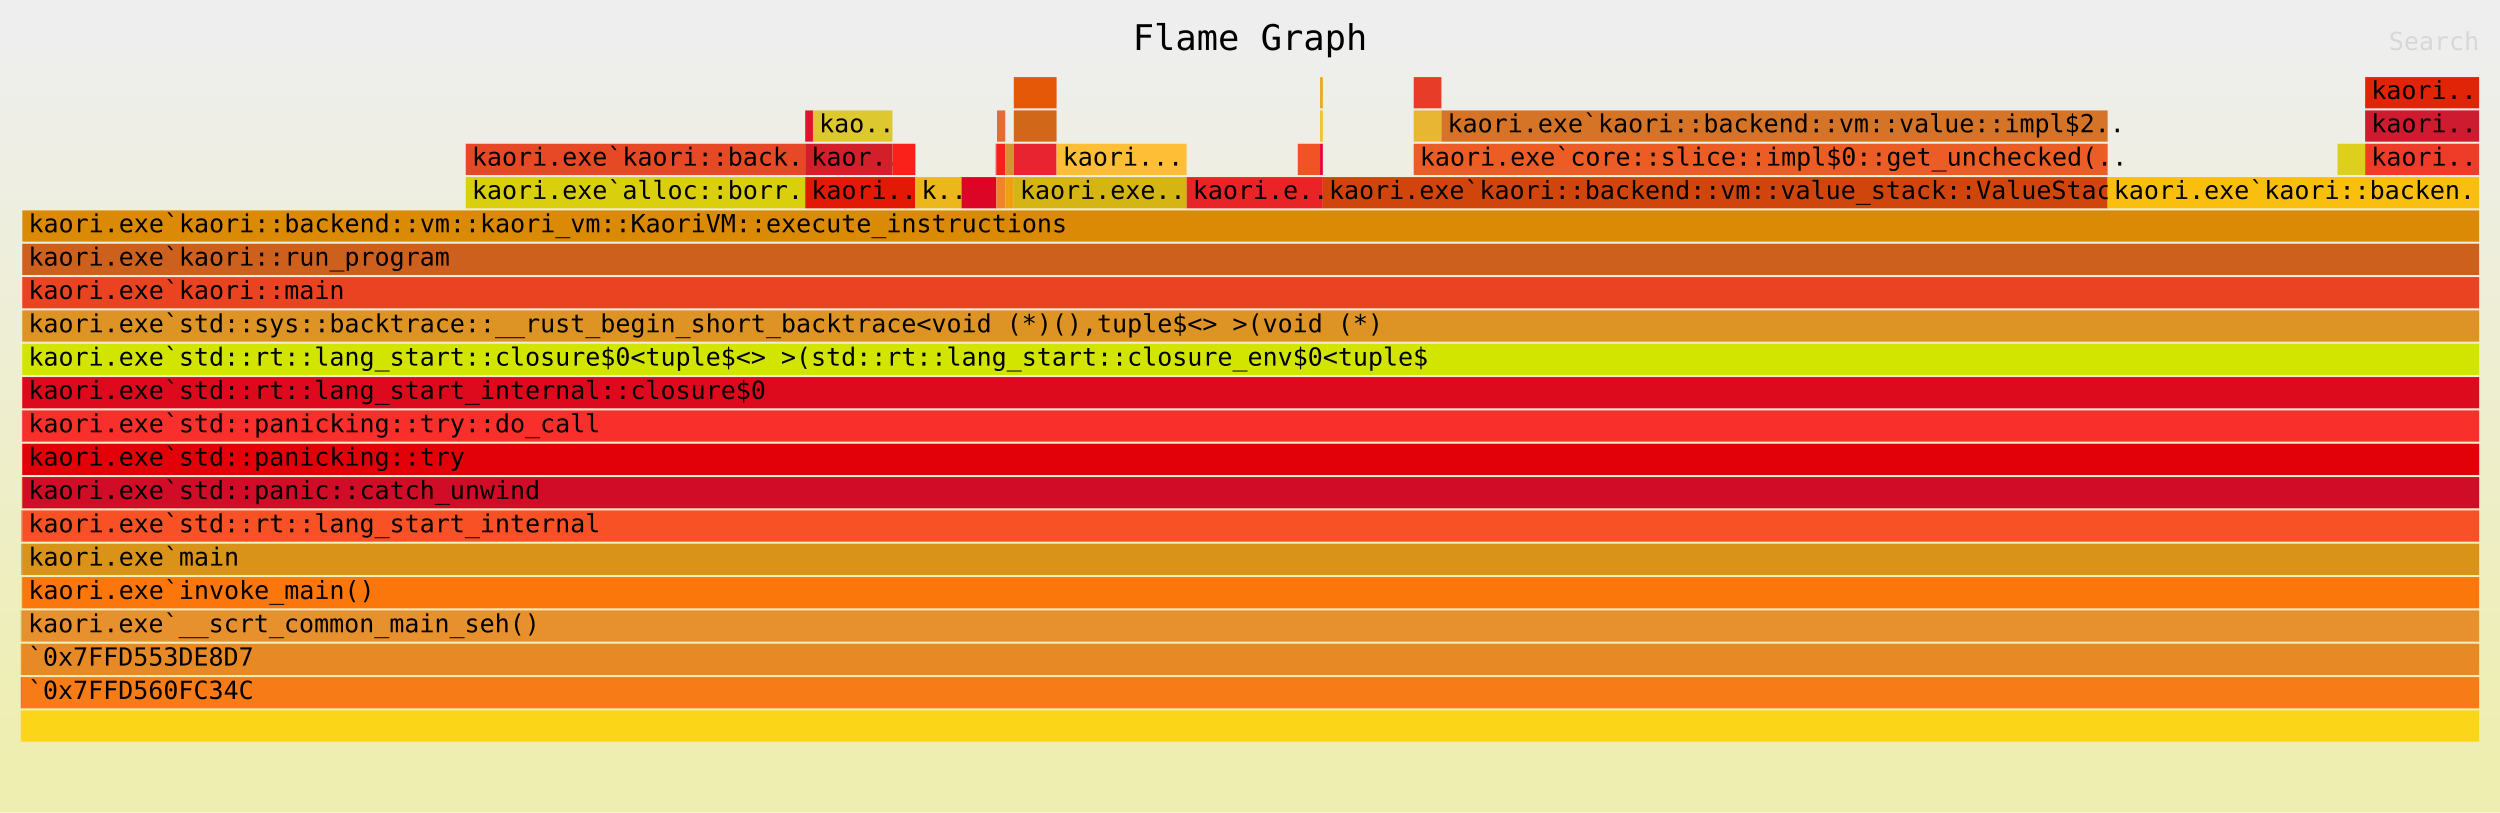
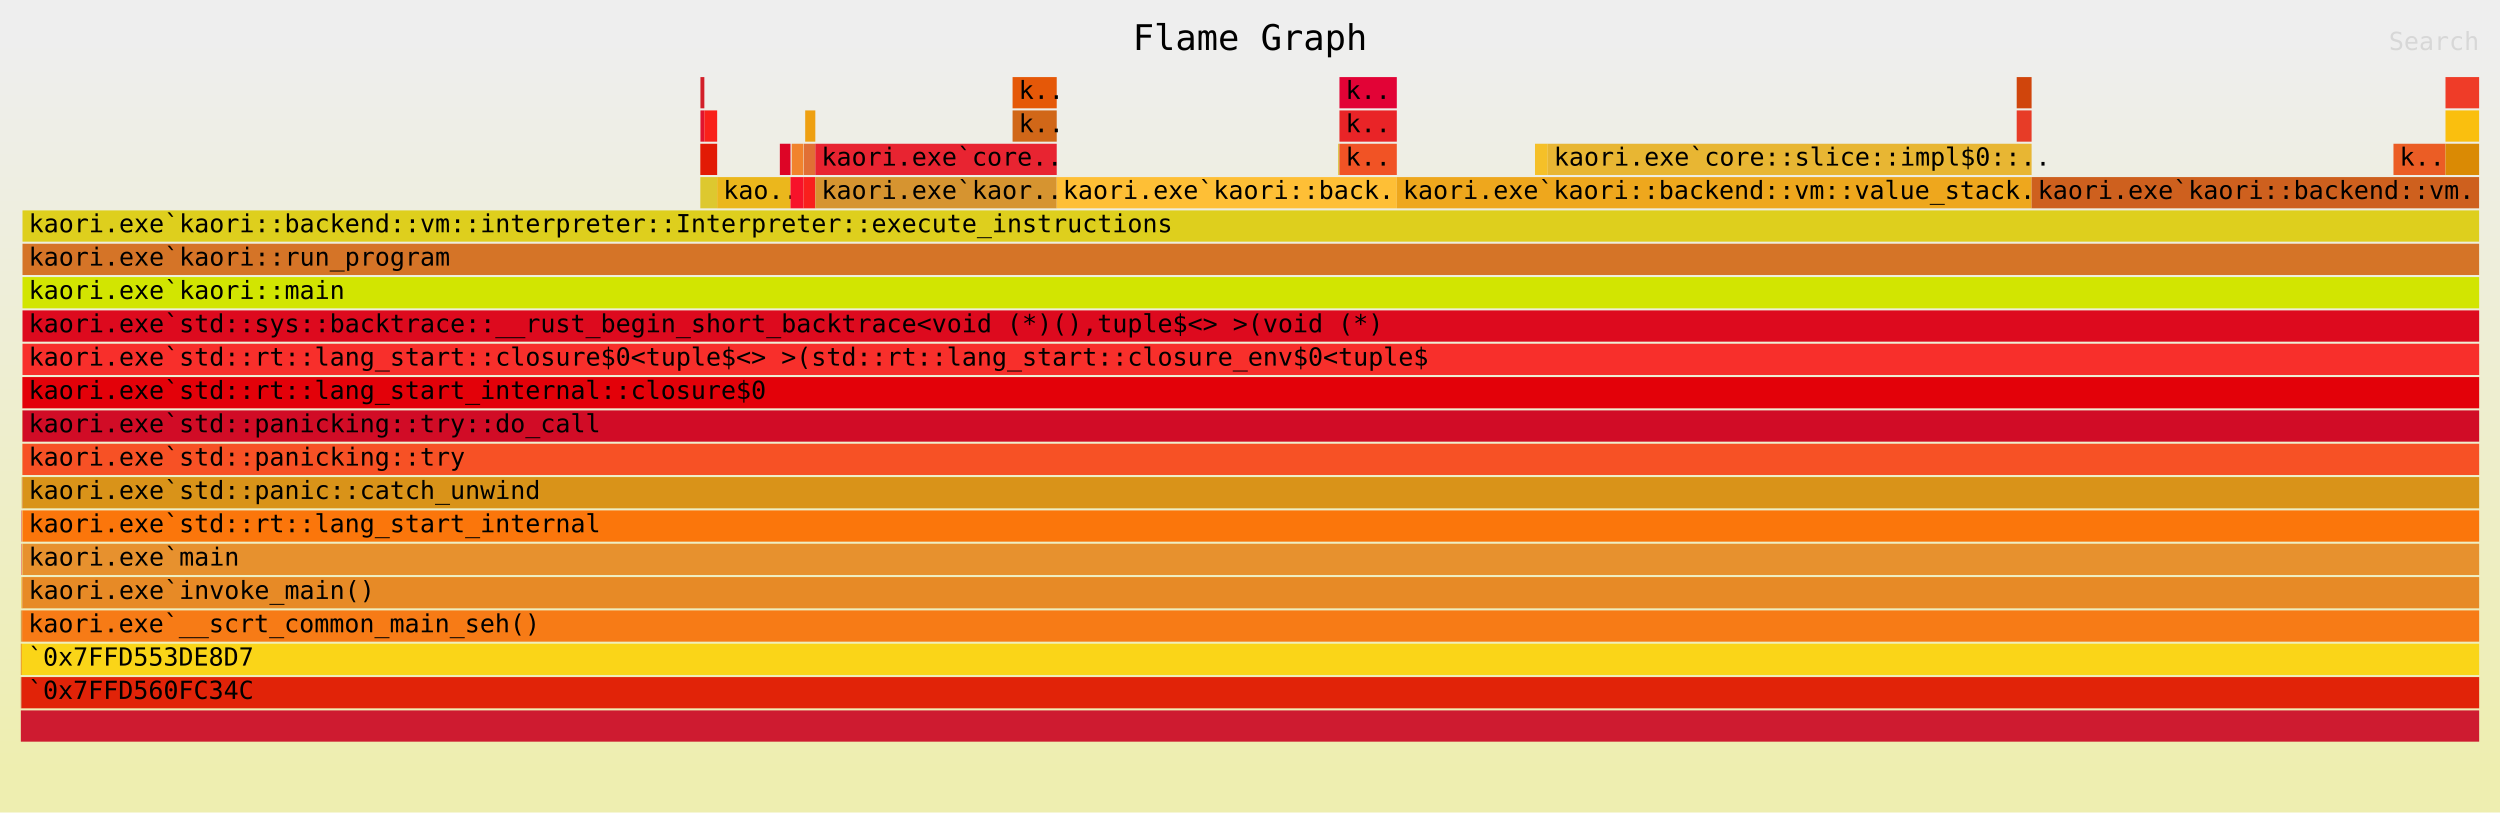
<svg xmlns="http://www.w3.org/2000/svg" xmlns:ns1="http://github.com/jonhoo/inferno" version="1.1" width="1200" height="390" viewBox="0 0 1200 390">
  <defs>
    <linearGradient id="background" y1="0" y2="1" x1="0" x2="0">
      <stop stop-color="#eeeeee" offset="5%" />
      <stop stop-color="#eeeeb0" offset="95%" />
    </linearGradient>
  </defs>
  <style type="text/css">
text { font-family:monospace; font-size:12px }
#title { text-anchor:middle; font-size:17px; }
#matched { text-anchor:end; }
#search { text-anchor:end; opacity:0.1; cursor:pointer; }
#search:hover, #search.show { opacity:1; }
#subtitle { text-anchor:middle; font-color:rgb(160,160,160); }
#unzoom { cursor:pointer; }
#frames &gt; *:hover { stroke:black; stroke-width:0.5; cursor:pointer; }
.hide { display:none; }
.parent { opacity:0.5; }
</style>
  <rect x="0" y="0" width="100%" height="390" fill="url(#background)" />
  <text id="title" fill="rgb(0,0,0)" x="50%" y="24.00">Flame Graph</text>
  <text id="details" fill="rgb(0,0,0)" x="10" y="373.00"> </text>
  <text id="unzoom" class="hide" fill="rgb(0,0,0)" x="10" y="24.00">Reset Zoom</text>
  <text id="search" fill="rgb(0,0,0)" x="1190" y="24.00">Search</text>
  <text id="matched" fill="rgb(0,0,0)" x="1190" y="373.00"> </text>
-   <svg id="frames" x="10" width="1180" total_samples="56085">
-     <g>
-       <rect x="0.009%" y="261" width="0.013%" height="15" fill="rgb(227,0,7)" ns1:x="5" ns1:w="7" />
-       <text x="0.259%" y="271.50" />
-     </g>
-     <g>
-       <rect x="0.009%" y="245" width="0.013%" height="15" fill="rgb(217,0,24)" ns1:x="5" ns1:w="7" />
-       <text x="0.259%" y="255.50" />
-     </g>
-     <g>
-       <rect x="0.009%" y="229" width="0.013%" height="15" fill="rgb(221,193,54)" ns1:x="5" ns1:w="7" />
-       <text x="0.259%" y="239.50" />
-     </g>
-     <g>
-       <rect x="0.009%" y="277" width="0.016%" height="15" fill="rgb(248,212,6)" ns1:x="5" ns1:w="9" />
-       <text x="0.259%" y="287.50" />
-     </g>
-     <g>
-       <rect x="0%" y="325" width="0.036%" height="15" fill="rgb(208,68,35)" ns1:x="0" ns1:w="20" />
+   <svg id="frames" x="10" width="1180" total_samples="45387">
+     <g>
+       <rect x="0.011%" y="261" width="0.015%" height="15" fill="rgb(227,0,7)" ns1:x="5" ns1:w="7" />
+       <text x="0.261%" y="271.50" />
+     </g>
+     <g>
+       <rect x="0.011%" y="245" width="0.015%" height="15" fill="rgb(217,0,24)" ns1:x="5" ns1:w="7" />
+       <text x="0.261%" y="255.50" />
+     </g>
+     <g>
+       <rect x="0.011%" y="229" width="0.015%" height="15" fill="rgb(221,193,54)" ns1:x="5" ns1:w="7" />
+       <text x="0.261%" y="239.50" />
+     </g>
+     <g>
+       <rect x="0.011%" y="277" width="0.018%" height="15" fill="rgb(248,212,6)" ns1:x="5" ns1:w="8" />
+       <text x="0.261%" y="287.50" />
+     </g>
+     <g>
+       <rect x="0%" y="325" width="0.037%" height="15" fill="rgb(208,68,35)" ns1:x="0" ns1:w="17" />
      <text x="0.25%" y="335.50" />
    </g>
    <g>
-       <rect x="0%" y="309" width="0.036%" height="15" fill="rgb(232,128,0)" ns1:x="0" ns1:w="20" />
+       <rect x="0%" y="309" width="0.037%" height="15" fill="rgb(232,128,0)" ns1:x="0" ns1:w="17" />
      <text x="0.25%" y="319.50" />
    </g>
    <g>
-       <rect x="0%" y="293" width="0.036%" height="15" fill="rgb(207,160,47)" ns1:x="0" ns1:w="20" />
+       <rect x="0%" y="293" width="0.037%" height="15" fill="rgb(207,160,47)" ns1:x="0" ns1:w="17" />
      <text x="0.25%" y="303.50" />
    </g>
    <g>
-       <rect x="0.045%" y="277" width="0.011%" height="15" fill="rgb(228,23,34)" ns1:x="25" ns1:w="6" />
-       <text x="0.295%" y="287.50" />
-     </g>
-     <g>
-       <rect x="0.045%" y="261" width="0.011%" height="15" fill="rgb(218,30,26)" ns1:x="25" ns1:w="6" />
-       <text x="0.295%" y="271.50" />
-     </g>
-     <g>
-       <rect x="0.045%" y="245" width="0.011%" height="15" fill="rgb(220,122,19)" ns1:x="25" ns1:w="6" />
-       <text x="0.295%" y="255.50" />
-     </g>
-     <g>
-       <rect x="0.045%" y="229" width="0.011%" height="15" fill="rgb(250,228,42)" ns1:x="25" ns1:w="6" />
-       <text x="0.295%" y="239.50" />
-     </g>
-     <g>
-       <rect x="0.045%" y="213" width="0.011%" height="15" fill="rgb(240,193,28)" ns1:x="25" ns1:w="6" />
-       <text x="0.295%" y="223.50" />
-     </g>
-     <g>
-       <rect x="0.045%" y="197" width="0.011%" height="15" fill="rgb(216,20,37)" ns1:x="25" ns1:w="6" />
-       <text x="0.295%" y="207.50" />
-     </g>
-     <g>
-       <rect x="0.045%" y="181" width="0.011%" height="15" fill="rgb(206,188,39)" ns1:x="25" ns1:w="6" />
-       <text x="0.295%" y="191.50" />
-     </g>
-     <g>
-       <rect x="18.098%" y="85" width="13.809%" height="15" fill="rgb(217,207,13)" ns1:x="10150" ns1:w="7745" />
-       <text x="18.348%" y="95.50">kaori.exe`alloc::borr..</text>
-     </g>
-     <g>
-       <rect x="18.098%" y="69" width="13.809%" height="15" fill="rgb(231,73,38)" ns1:x="10150" ns1:w="7745" />
-       <text x="18.348%" y="79.50">kaori.exe`kaori::back..</text>
-     </g>
-     <g>
-       <rect x="31.907%" y="53" width="0.316%" height="15" fill="rgb(225,20,46)" ns1:x="17895" ns1:w="177" />
-       <text x="32.157%" y="63.50" />
-     </g>
-     <g>
-       <rect x="31.907%" y="69" width="3.552%" height="15" fill="rgb(210,31,41)" ns1:x="17895" ns1:w="1992" />
-       <text x="32.157%" y="79.50">kaor..</text>
-     </g>
-     <g>
-       <rect x="32.222%" y="53" width="3.236%" height="15" fill="rgb(221,200,47)" ns1:x="18072" ns1:w="1815" />
-       <text x="32.472%" y="63.50">kao..</text>
-     </g>
-     <g>
-       <rect x="31.907%" y="85" width="4.481%" height="15" fill="rgb(226,26,5)" ns1:x="17895" ns1:w="2513" />
-       <text x="32.157%" y="95.50">kaori..</text>
-     </g>
-     <g>
-       <rect x="35.459%" y="69" width="0.929%" height="15" fill="rgb(249,33,26)" ns1:x="19887" ns1:w="521" />
-       <text x="35.709%" y="79.50" />
-     </g>
-     <g>
-       <rect x="36.388%" y="85" width="1.877%" height="15" fill="rgb(235,183,28)" ns1:x="20408" ns1:w="1053" />
-       <text x="36.638%" y="95.50">k..</text>
-     </g>
-     <g>
-       <rect x="38.265%" y="85" width="1.417%" height="15" fill="rgb(221,5,38)" ns1:x="21461" ns1:w="795" />
-       <text x="38.515%" y="95.50" />
-     </g>
-     <g>
-       <rect x="39.656%" y="69" width="0.027%" height="15" fill="rgb(247,18,42)" ns1:x="22241" ns1:w="15" />
-       <text x="39.906%" y="79.50" />
-     </g>
-     <g>
-       <rect x="39.683%" y="85" width="0.36%" height="15" fill="rgb(241,131,45)" ns1:x="22256" ns1:w="202" />
-       <text x="39.933%" y="95.50" />
-     </g>
-     <g>
-       <rect x="39.683%" y="69" width="0.36%" height="15" fill="rgb(249,31,29)" ns1:x="22256" ns1:w="202" />
-       <text x="39.933%" y="79.50" />
-     </g>
-     <g>
-       <rect x="39.708%" y="53" width="0.335%" height="15" fill="rgb(225,111,53)" ns1:x="22270" ns1:w="188" />
-       <text x="39.958%" y="63.50" />
-     </g>
-     <g>
-       <rect x="40.043%" y="85" width="0.349%" height="15" fill="rgb(238,160,17)" ns1:x="22458" ns1:w="196" />
-       <text x="40.293%" y="95.50" />
-     </g>
-     <g>
-       <rect x="40.043%" y="69" width="0.349%" height="15" fill="rgb(214,148,48)" ns1:x="22458" ns1:w="196" />
-       <text x="40.293%" y="79.50" />
-     </g>
-     <g>
-       <rect x="40.392%" y="69" width="1.74%" height="15" fill="rgb(232,36,49)" ns1:x="22654" ns1:w="976" />
-       <text x="40.642%" y="79.50" />
-     </g>
-     <g>
-       <rect x="40.392%" y="53" width="1.74%" height="15" fill="rgb(209,103,24)" ns1:x="22654" ns1:w="976" />
-       <text x="40.642%" y="63.50" />
-     </g>
-     <g>
-       <rect x="40.392%" y="37" width="1.74%" height="15" fill="rgb(229,88,8)" ns1:x="22654" ns1:w="976" />
-       <text x="40.642%" y="47.50" />
-     </g>
-     <g>
-       <rect x="40.392%" y="85" width="7.03%" height="15" fill="rgb(213,181,19)" ns1:x="22654" ns1:w="3943" />
-       <text x="40.642%" y="95.50">kaori.exe..</text>
-     </g>
-     <g>
-       <rect x="42.133%" y="69" width="5.29%" height="15" fill="rgb(254,191,54)" ns1:x="23630" ns1:w="2967" />
-       <text x="42.383%" y="79.50">kaori...</text>
-     </g>
-     <g>
-       <rect x="51.943%" y="69" width="0.908%" height="15" fill="rgb(241,83,37)" ns1:x="29132" ns1:w="509" />
-       <text x="52.193%" y="79.50" />
-     </g>
-     <g>
-       <rect x="47.423%" y="85" width="5.54%" height="15" fill="rgb(233,36,39)" ns1:x="26597" ns1:w="3107" />
-       <text x="47.673%" y="95.50">kaori.e..</text>
-     </g>
-     <g>
-       <rect x="52.85%" y="69" width="0.112%" height="15" fill="rgb(226,3,54)" ns1:x="29641" ns1:w="63" />
-       <text x="53.1%" y="79.50" />
-     </g>
-     <g>
-       <rect x="52.85%" y="53" width="0.112%" height="15" fill="rgb(245,192,40)" ns1:x="29641" ns1:w="63" />
-       <text x="53.1%" y="63.50" />
-     </g>
-     <g>
-       <rect x="52.85%" y="37" width="0.112%" height="15" fill="rgb(238,167,29)" ns1:x="29641" ns1:w="63" />
-       <text x="53.1%" y="47.50" />
-     </g>
-     <g>
-       <rect x="56.659%" y="53" width="1.127%" height="15" fill="rgb(232,182,51)" ns1:x="31777" ns1:w="632" />
-       <text x="56.909%" y="63.50" />
-     </g>
-     <g>
-       <rect x="56.659%" y="37" width="1.127%" height="15" fill="rgb(231,60,39)" ns1:x="31777" ns1:w="632" />
-       <text x="56.909%" y="47.50" />
-     </g>
-     <g>
-       <rect x="52.962%" y="85" width="31.925%" height="15" fill="rgb(208,69,12)" ns1:x="29704" ns1:w="17905" />
-       <text x="53.212%" y="95.50">kaori.exe`kaori::backend::vm::value_stack::ValueStac..</text>
-     </g>
-     <g>
-       <rect x="56.659%" y="69" width="28.229%" height="15" fill="rgb(235,93,37)" ns1:x="31777" ns1:w="15832" />
-       <text x="56.909%" y="79.50">kaori.exe`core::slice::impl$0::get_unchecked(..</text>
-     </g>
-     <g>
-       <rect x="57.785%" y="53" width="27.102%" height="15" fill="rgb(213,116,39)" ns1:x="32409" ns1:w="15200" />
-       <text x="58.035%" y="63.50">kaori.exe`kaori::backend::vm::value::impl$2..</text>
-     </g>
-     <g>
-       <rect x="94.237%" y="69" width="1.125%" height="15" fill="rgb(222,207,29)" ns1:x="52853" ns1:w="631" />
-       <text x="94.487%" y="79.50" />
-     </g>
-     <g>
-       <rect x="0.057%" y="117" width="99.941%" height="15" fill="rgb(206,96,30)" ns1:x="32" ns1:w="56052" />
-       <text x="0.307%" y="127.50">kaori.exe`kaori::run_program</text>
-     </g>
-     <g>
-       <rect x="0.061%" y="101" width="99.938%" height="15" fill="rgb(218,138,4)" ns1:x="34" ns1:w="56050" />
-       <text x="0.311%" y="111.50">kaori.exe`kaori::backend::vm::kaori_vm::KaoriVM::execute_instructions</text>
-     </g>
-     <g>
-       <rect x="84.887%" y="85" width="15.111%" height="15" fill="rgb(250,191,14)" ns1:x="47609" ns1:w="8475" />
-       <text x="85.137%" y="95.50">kaori.exe`kaori::backen..</text>
-     </g>
-     <g>
-       <rect x="95.362%" y="69" width="4.636%" height="15" fill="rgb(239,60,40)" ns1:x="53484" ns1:w="2600" />
-       <text x="95.612%" y="79.50">kaori..</text>
-     </g>
-     <g>
-       <rect x="95.362%" y="53" width="4.636%" height="15" fill="rgb(206,27,48)" ns1:x="53484" ns1:w="2600" />
-       <text x="95.612%" y="63.50">kaori..</text>
-     </g>
-     <g>
-       <rect x="95.362%" y="37" width="4.636%" height="15" fill="rgb(225,35,8)" ns1:x="53484" ns1:w="2600" />
-       <text x="95.612%" y="47.50">kaori..</text>
-     </g>
-     <g>
-       <rect x="0%" y="341" width="100%" height="15" fill="rgb(250,213,24)" ns1:x="0" ns1:w="56085" />
+       <rect x="0.042%" y="293" width="0.011%" height="15" fill="rgb(228,23,34)" ns1:x="19" ns1:w="5" />
+       <text x="0.292%" y="303.50" />
+     </g>
+     <g>
+       <rect x="0.042%" y="277" width="0.011%" height="15" fill="rgb(218,30,26)" ns1:x="19" ns1:w="5" />
+       <text x="0.292%" y="287.50" />
+     </g>
+     <g>
+       <rect x="0.053%" y="277" width="0.011%" height="15" fill="rgb(220,122,19)" ns1:x="24" ns1:w="5" />
+       <text x="0.303%" y="287.50" />
+     </g>
+     <g>
+       <rect x="0.053%" y="261" width="0.011%" height="15" fill="rgb(250,228,42)" ns1:x="24" ns1:w="5" />
+       <text x="0.303%" y="271.50" />
+     </g>
+     <g>
+       <rect x="0.053%" y="245" width="0.011%" height="15" fill="rgb(240,193,28)" ns1:x="24" ns1:w="5" />
+       <text x="0.303%" y="255.50" />
+     </g>
+     <g>
+       <rect x="0.053%" y="229" width="0.011%" height="15" fill="rgb(216,20,37)" ns1:x="24" ns1:w="5" />
+       <text x="0.303%" y="239.50" />
+     </g>
+     <g>
+       <rect x="0.053%" y="213" width="0.011%" height="15" fill="rgb(206,188,39)" ns1:x="24" ns1:w="5" />
+       <text x="0.303%" y="223.50" />
+     </g>
+     <g>
+       <rect x="0.053%" y="197" width="0.011%" height="15" fill="rgb(217,207,13)" ns1:x="24" ns1:w="5" />
+       <text x="0.303%" y="207.50" />
+     </g>
+     <g>
+       <rect x="0.053%" y="181" width="0.011%" height="15" fill="rgb(231,73,38)" ns1:x="24" ns1:w="5" />
+       <text x="0.303%" y="191.50" />
+     </g>
+     <g>
+       <rect x="27.645%" y="53" width="0.159%" height="15" fill="rgb(225,20,46)" ns1:x="12547" ns1:w="72" />
+       <text x="27.895%" y="63.50" />
+     </g>
+     <g>
+       <rect x="27.645%" y="37" width="0.159%" height="15" fill="rgb(210,31,41)" ns1:x="12547" ns1:w="72" />
+       <text x="27.895%" y="47.50" />
+     </g>
+     <g>
+       <rect x="27.64%" y="85" width="0.685%" height="15" fill="rgb(221,200,47)" ns1:x="12545" ns1:w="311" />
+       <text x="27.89%" y="95.50" />
+     </g>
+     <g>
+       <rect x="27.64%" y="69" width="0.685%" height="15" fill="rgb(226,26,5)" ns1:x="12545" ns1:w="311" />
+       <text x="27.89%" y="79.50" />
+     </g>
+     <g>
+       <rect x="27.803%" y="53" width="0.522%" height="15" fill="rgb(249,33,26)" ns1:x="12619" ns1:w="237" />
+       <text x="28.053%" y="63.50" />
+     </g>
+     <g>
+       <rect x="28.325%" y="85" width="2.983%" height="15" fill="rgb(235,183,28)" ns1:x="12856" ns1:w="1354" />
+       <text x="28.575%" y="95.50">kao..</text>
+     </g>
+     <g>
+       <rect x="30.875%" y="69" width="0.434%" height="15" fill="rgb(221,5,38)" ns1:x="14013" ns1:w="197" />
+       <text x="31.125%" y="79.50" />
+     </g>
+     <g>
+       <rect x="31.308%" y="85" width="0.524%" height="15" fill="rgb(247,18,42)" ns1:x="14210" ns1:w="238" />
+       <text x="31.558%" y="95.50" />
+     </g>
+     <g>
+       <rect x="31.357%" y="69" width="0.476%" height="15" fill="rgb(241,131,45)" ns1:x="14232" ns1:w="216" />
+       <text x="31.607%" y="79.50" />
+     </g>
+     <g>
+       <rect x="31.833%" y="85" width="0.485%" height="15" fill="rgb(249,31,29)" ns1:x="14448" ns1:w="220" />
+       <text x="32.083%" y="95.50" />
+     </g>
+     <g>
+       <rect x="31.851%" y="69" width="0.467%" height="15" fill="rgb(225,111,53)" ns1:x="14456" ns1:w="212" />
+       <text x="32.1%" y="79.50" />
+     </g>
+     <g>
+       <rect x="31.906%" y="53" width="0.412%" height="15" fill="rgb(238,160,17)" ns1:x="14481" ns1:w="187" />
+       <text x="32.156%" y="63.50" />
+     </g>
+     <g>
+       <rect x="32.318%" y="85" width="9.82%" height="15" fill="rgb(214,148,48)" ns1:x="14668" ns1:w="4457" />
+       <text x="32.568%" y="95.50">kaori.exe`kaor..</text>
+     </g>
+     <g>
+       <rect x="32.318%" y="69" width="9.82%" height="15" fill="rgb(232,36,49)" ns1:x="14668" ns1:w="4457" />
+       <text x="32.568%" y="79.50">kaori.exe`core..</text>
+     </g>
+     <g>
+       <rect x="40.342%" y="53" width="1.796%" height="15" fill="rgb(209,103,24)" ns1:x="18310" ns1:w="815" />
+       <text x="40.592%" y="63.50">k..</text>
+     </g>
+     <g>
+       <rect x="40.342%" y="37" width="1.796%" height="15" fill="rgb(229,88,8)" ns1:x="18310" ns1:w="815" />
+       <text x="40.592%" y="47.50">k..</text>
+     </g>
+     <g>
+       <rect x="53.592%" y="69" width="0.046%" height="15" fill="rgb(213,181,19)" ns1:x="24324" ns1:w="21" />
+       <text x="53.842%" y="79.50" />
+     </g>
+     <g>
+       <rect x="42.138%" y="85" width="13.834%" height="15" fill="rgb(254,191,54)" ns1:x="19125" ns1:w="6279" />
+       <text x="42.388%" y="95.50">kaori.exe`kaori::back..</text>
+     </g>
+     <g>
+       <rect x="53.639%" y="69" width="2.333%" height="15" fill="rgb(241,83,37)" ns1:x="24345" ns1:w="1059" />
+       <text x="53.889%" y="79.50">k..</text>
+     </g>
+     <g>
+       <rect x="53.639%" y="53" width="2.333%" height="15" fill="rgb(233,36,39)" ns1:x="24345" ns1:w="1059" />
+       <text x="53.889%" y="63.50">k..</text>
+     </g>
+     <g>
+       <rect x="53.639%" y="37" width="2.333%" height="15" fill="rgb(226,3,54)" ns1:x="24345" ns1:w="1059" />
+       <text x="53.889%" y="47.50">k..</text>
+     </g>
+     <g>
+       <rect x="61.593%" y="69" width="0.518%" height="15" fill="rgb(245,192,40)" ns1:x="27955" ns1:w="235" />
+       <text x="61.843%" y="79.50" />
+     </g>
+     <g>
+       <rect x="55.972%" y="85" width="25.822%" height="15" fill="rgb(238,167,29)" ns1:x="25404" ns1:w="11720" />
+       <text x="56.222%" y="95.50">kaori.exe`kaori::backend::vm::value_stack..</text>
+     </g>
+     <g>
+       <rect x="62.11%" y="69" width="19.684%" height="15" fill="rgb(232,182,51)" ns1:x="28190" ns1:w="8934" />
+       <text x="62.36%" y="79.50">kaori.exe`core::slice::impl$0::..</text>
+     </g>
+     <g>
+       <rect x="81.188%" y="53" width="0.606%" height="15" fill="rgb(231,60,39)" ns1:x="36849" ns1:w="275" />
+       <text x="81.438%" y="63.50" />
+     </g>
+     <g>
+       <rect x="81.188%" y="37" width="0.606%" height="15" fill="rgb(208,69,12)" ns1:x="36849" ns1:w="275" />
+       <text x="81.438%" y="47.50" />
+     </g>
+     <g>
+       <rect x="96.514%" y="69" width="2.115%" height="15" fill="rgb(235,93,37)" ns1:x="43805" ns1:w="960" />
+       <text x="96.764%" y="79.50">k..</text>
+     </g>
+     <g>
+       <rect x="0.068%" y="117" width="99.93%" height="15" fill="rgb(213,116,39)" ns1:x="31" ns1:w="45355" />
+       <text x="0.318%" y="127.50">kaori.exe`kaori::run_program</text>
+     </g>
+     <g>
+       <rect x="0.068%" y="101" width="99.93%" height="15" fill="rgb(222,207,29)" ns1:x="31" ns1:w="45355" />
+       <text x="0.318%" y="111.50">kaori.exe`kaori::backend::vm::interpreter::Interpreter::execute_instructions</text>
+     </g>
+     <g>
+       <rect x="81.794%" y="85" width="18.203%" height="15" fill="rgb(206,96,30)" ns1:x="37124" ns1:w="8262" />
+       <text x="82.044%" y="95.50">kaori.exe`kaori::backend::vm..</text>
+     </g>
+     <g>
+       <rect x="98.63%" y="69" width="1.368%" height="15" fill="rgb(218,138,4)" ns1:x="44765" ns1:w="621" />
+       <text x="98.88%" y="79.50" />
+     </g>
+     <g>
+       <rect x="98.63%" y="53" width="1.368%" height="15" fill="rgb(250,191,14)" ns1:x="44765" ns1:w="621" />
+       <text x="98.88%" y="63.50" />
+     </g>
+     <g>
+       <rect x="98.63%" y="37" width="1.368%" height="15" fill="rgb(239,60,40)" ns1:x="44765" ns1:w="621" />
+       <text x="98.88%" y="47.50" />
+     </g>
+     <g>
+       <rect x="0%" y="341" width="100%" height="15" fill="rgb(206,27,48)" ns1:x="0" ns1:w="45387" />
      <text x="0.25%" y="351.50" />
    </g>
    <g>
-       <rect x="0.037%" y="325" width="99.963%" height="15" fill="rgb(247,123,22)" ns1:x="21" ns1:w="56064" />
-       <text x="0.287%" y="335.50">`0x7FFD560FC34C</text>
-     </g>
-     <g>
-       <rect x="0.037%" y="309" width="99.963%" height="15" fill="rgb(231,138,38)" ns1:x="21" ns1:w="56064" />
-       <text x="0.287%" y="319.50">`0x7FFD553DE8D7</text>
-     </g>
-     <g>
-       <rect x="0.045%" y="293" width="99.955%" height="15" fill="rgb(231,145,46)" ns1:x="25" ns1:w="56060" />
-       <text x="0.295%" y="303.50">kaori.exe`__scrt_common_main_seh()</text>
-     </g>
-     <g>
-       <rect x="0.057%" y="277" width="99.943%" height="15" fill="rgb(251,118,11)" ns1:x="32" ns1:w="56053" />
-       <text x="0.307%" y="287.50">kaori.exe`invoke_main()</text>
-     </g>
-     <g>
-       <rect x="0.057%" y="261" width="99.943%" height="15" fill="rgb(217,147,25)" ns1:x="32" ns1:w="56053" />
-       <text x="0.307%" y="271.50">kaori.exe`main</text>
-     </g>
-     <g>
-       <rect x="0.057%" y="245" width="99.943%" height="15" fill="rgb(247,81,37)" ns1:x="32" ns1:w="56053" />
-       <text x="0.307%" y="255.50">kaori.exe`std::rt::lang_start_internal</text>
-     </g>
-     <g>
-       <rect x="0.057%" y="229" width="99.943%" height="15" fill="rgb(209,12,38)" ns1:x="32" ns1:w="56053" />
-       <text x="0.307%" y="239.50">kaori.exe`std::panic::catch_unwind</text>
-     </g>
-     <g>
-       <rect x="0.057%" y="213" width="99.943%" height="15" fill="rgb(227,1,9)" ns1:x="32" ns1:w="56053" />
-       <text x="0.307%" y="223.50">kaori.exe`std::panicking::try</text>
-     </g>
-     <g>
-       <rect x="0.057%" y="197" width="99.943%" height="15" fill="rgb(248,47,43)" ns1:x="32" ns1:w="56053" />
-       <text x="0.307%" y="207.50">kaori.exe`std::panicking::try::do_call</text>
-     </g>
-     <g>
-       <rect x="0.057%" y="181" width="99.943%" height="15" fill="rgb(221,10,30)" ns1:x="32" ns1:w="56053" />
-       <text x="0.307%" y="191.50">kaori.exe`std::rt::lang_start_internal::closure$0</text>
-     </g>
-     <g>
-       <rect x="0.057%" y="165" width="99.943%" height="15" fill="rgb(210,229,1)" ns1:x="32" ns1:w="56053" />
-       <text x="0.307%" y="175.50">kaori.exe`std::rt::lang_start::closure$0&lt;tuple$&lt;&gt; &gt;(std::rt::lang_start::closure_env$0&lt;tuple$</text>
-     </g>
-     <g>
-       <rect x="0.057%" y="149" width="99.943%" height="15" fill="rgb(222,148,37)" ns1:x="32" ns1:w="56053" />
-       <text x="0.307%" y="159.50">kaori.exe`std::sys::backtrace::__rust_begin_short_backtrace&lt;void (*)(),tuple$&lt;&gt; &gt;(void (*)</text>
-     </g>
-     <g>
-       <rect x="0.057%" y="133" width="99.943%" height="15" fill="rgb(234,67,33)" ns1:x="32" ns1:w="56053" />
-       <text x="0.307%" y="143.50">kaori.exe`kaori::main</text>
+       <rect x="0.04%" y="325" width="99.96%" height="15" fill="rgb(225,35,8)" ns1:x="18" ns1:w="45369" />
+       <text x="0.29%" y="335.50">`0x7FFD560FC34C</text>
+     </g>
+     <g>
+       <rect x="0.04%" y="309" width="99.96%" height="15" fill="rgb(250,213,24)" ns1:x="18" ns1:w="45369" />
+       <text x="0.29%" y="319.50">`0x7FFD553DE8D7</text>
+     </g>
+     <g>
+       <rect x="0.053%" y="293" width="99.947%" height="15" fill="rgb(247,123,22)" ns1:x="24" ns1:w="45363" />
+       <text x="0.303%" y="303.50">kaori.exe`__scrt_common_main_seh()</text>
+     </g>
+     <g>
+       <rect x="0.066%" y="277" width="99.934%" height="15" fill="rgb(231,138,38)" ns1:x="30" ns1:w="45357" />
+       <text x="0.316%" y="287.50">kaori.exe`invoke_main()</text>
+     </g>
+     <g>
+       <rect x="0.066%" y="261" width="99.934%" height="15" fill="rgb(231,145,46)" ns1:x="30" ns1:w="45357" />
+       <text x="0.316%" y="271.50">kaori.exe`main</text>
+     </g>
+     <g>
+       <rect x="0.066%" y="245" width="99.934%" height="15" fill="rgb(251,118,11)" ns1:x="30" ns1:w="45357" />
+       <text x="0.316%" y="255.50">kaori.exe`std::rt::lang_start_internal</text>
+     </g>
+     <g>
+       <rect x="0.066%" y="229" width="99.934%" height="15" fill="rgb(217,147,25)" ns1:x="30" ns1:w="45357" />
+       <text x="0.316%" y="239.50">kaori.exe`std::panic::catch_unwind</text>
+     </g>
+     <g>
+       <rect x="0.066%" y="213" width="99.934%" height="15" fill="rgb(247,81,37)" ns1:x="30" ns1:w="45357" />
+       <text x="0.316%" y="223.50">kaori.exe`std::panicking::try</text>
+     </g>
+     <g>
+       <rect x="0.066%" y="197" width="99.934%" height="15" fill="rgb(209,12,38)" ns1:x="30" ns1:w="45357" />
+       <text x="0.316%" y="207.50">kaori.exe`std::panicking::try::do_call</text>
+     </g>
+     <g>
+       <rect x="0.066%" y="181" width="99.934%" height="15" fill="rgb(227,1,9)" ns1:x="30" ns1:w="45357" />
+       <text x="0.316%" y="191.50">kaori.exe`std::rt::lang_start_internal::closure$0</text>
+     </g>
+     <g>
+       <rect x="0.068%" y="165" width="99.932%" height="15" fill="rgb(248,47,43)" ns1:x="31" ns1:w="45356" />
+       <text x="0.318%" y="175.50">kaori.exe`std::rt::lang_start::closure$0&lt;tuple$&lt;&gt; &gt;(std::rt::lang_start::closure_env$0&lt;tuple$</text>
+     </g>
+     <g>
+       <rect x="0.068%" y="149" width="99.932%" height="15" fill="rgb(221,10,30)" ns1:x="31" ns1:w="45356" />
+       <text x="0.318%" y="159.50">kaori.exe`std::sys::backtrace::__rust_begin_short_backtrace&lt;void (*)(),tuple$&lt;&gt; &gt;(void (*)</text>
+     </g>
+     <g>
+       <rect x="0.068%" y="133" width="99.932%" height="15" fill="rgb(210,229,1)" ns1:x="31" ns1:w="45356" />
+       <text x="0.318%" y="143.50">kaori.exe`kaori::main</text>
    </g>
  </svg>
</svg>
